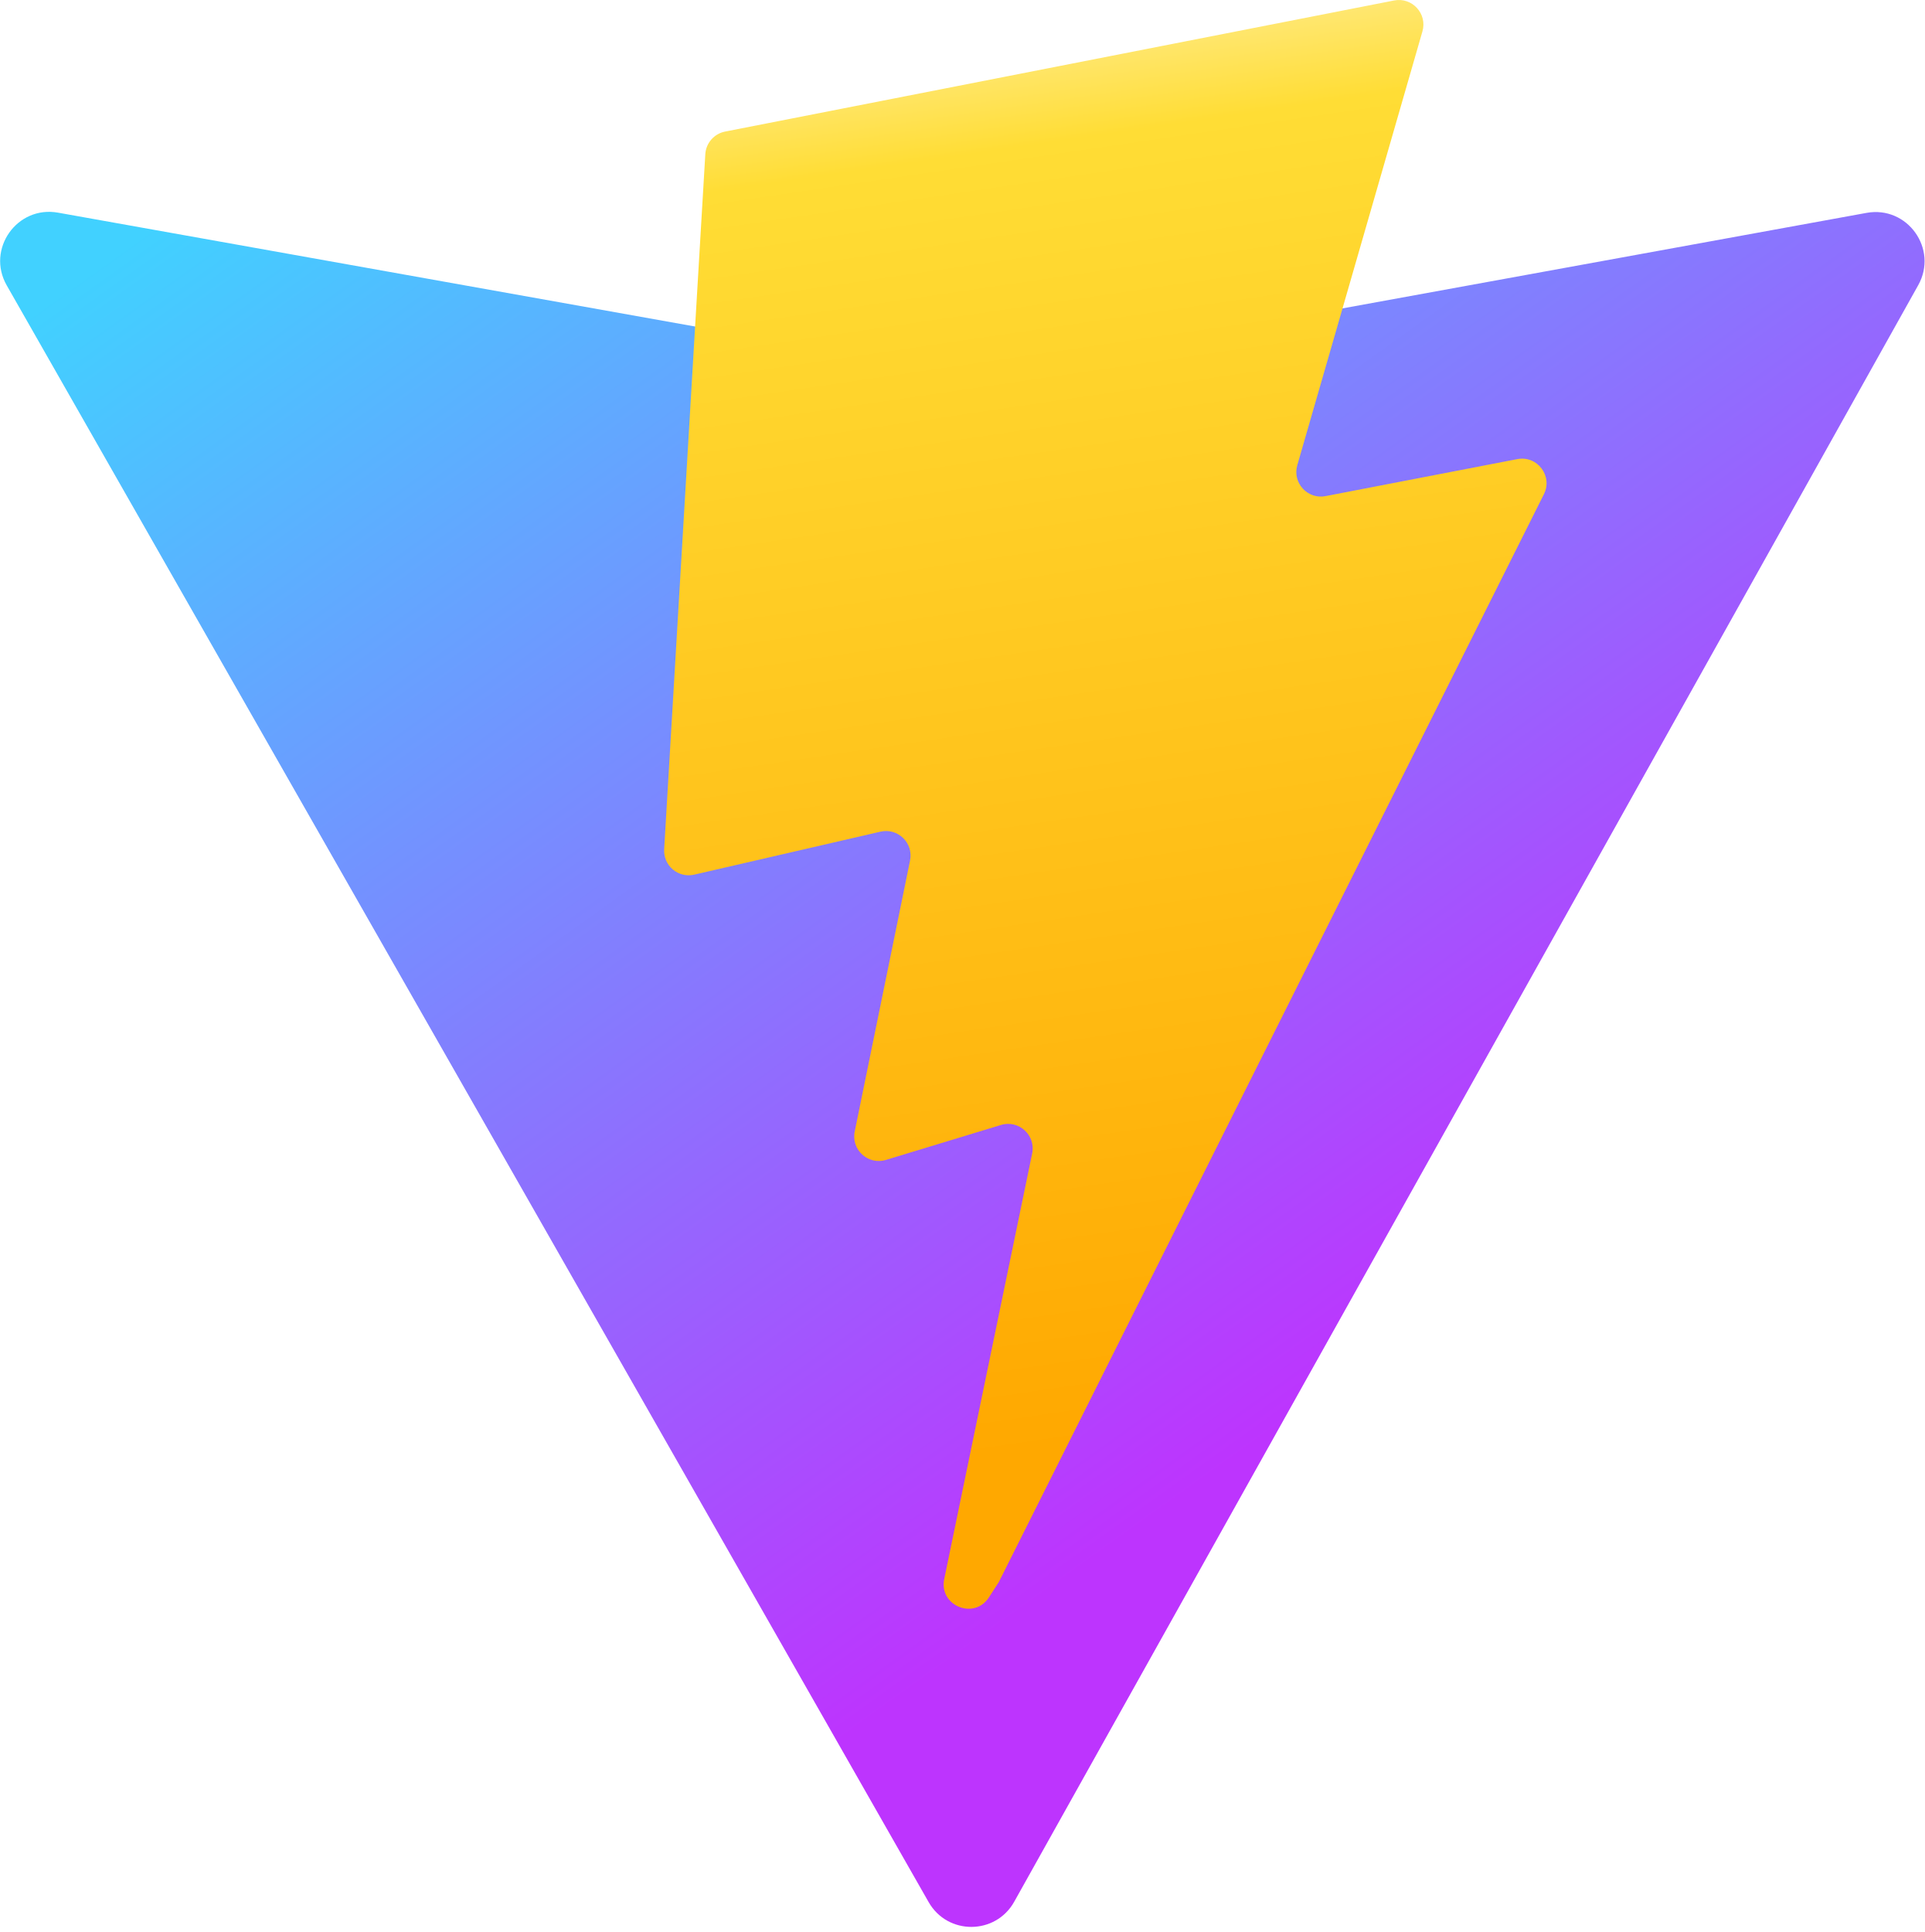
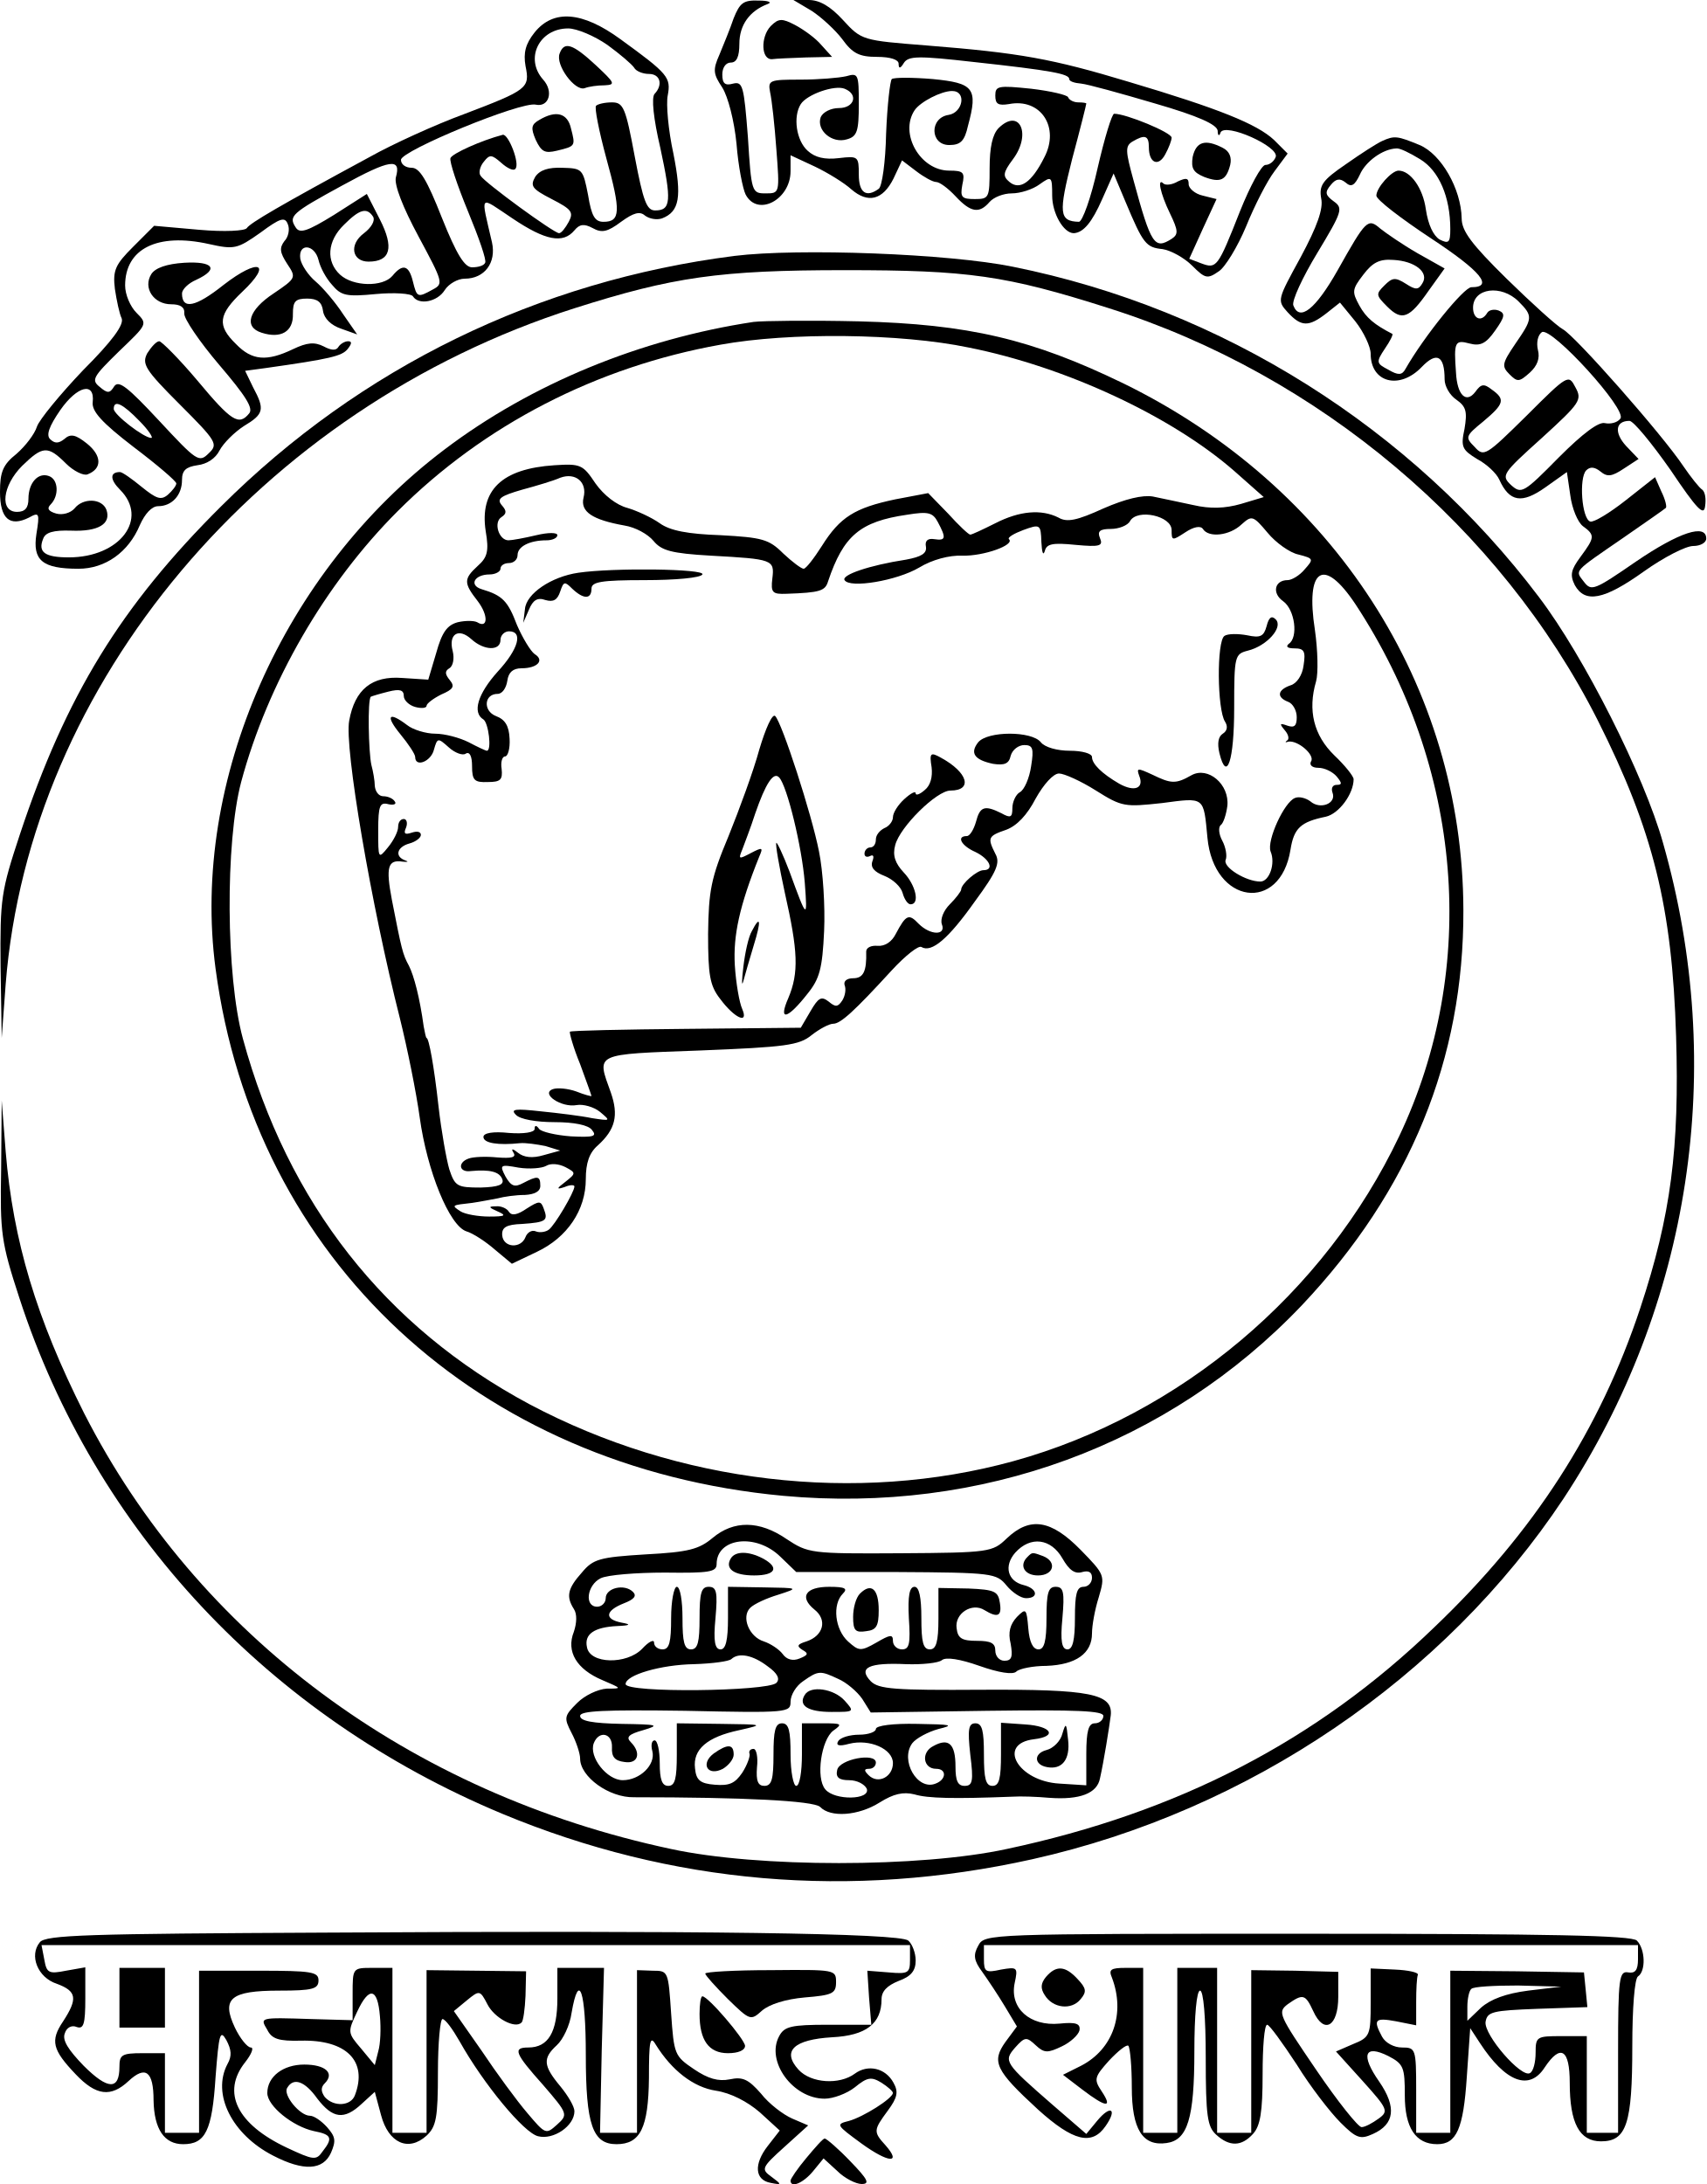
- <svg xmlns="http://www.w3.org/2000/svg" aria-hidden="true" role="img" class="iconify iconify--logos" width="31.88" height="32" preserveAspectRatio="xMidYMid meet" viewBox="0 0 256 257">
-   <defs>
-     <linearGradient id="IconifyId1813088fe1fbc01fb466" x1="-.828%" x2="57.636%" y1="7.652%" y2="78.411%">
-       <stop offset="0%" stop-color="#41D1FF" />
-       <stop offset="100%" stop-color="#BD34FE" />
-     </linearGradient>
-     <linearGradient id="IconifyId1813088fe1fbc01fb467" x1="43.376%" x2="50.316%" y1="2.242%" y2="89.03%">
-       <stop offset="0%" stop-color="#FFEA83" />
-       <stop offset="8.333%" stop-color="#FFDD35" />
-       <stop offset="100%" stop-color="#FFA800" />
-     </linearGradient>
-   </defs>
-   <path fill="url(#IconifyId1813088fe1fbc01fb466)" d="M255.153 37.938L134.897 252.976c-2.483 4.44-8.862 4.466-11.382.048L.875 37.958c-2.746-4.814 1.371-10.646 6.827-9.67l120.385 21.517a6.537 6.537 0 0 0 2.322-.004l117.867-21.483c5.438-.991 9.574 4.796 6.877 9.62Z" />
-   <path fill="url(#IconifyId1813088fe1fbc01fb467)" d="M185.432.063L96.44 17.501a3.268 3.268 0 0 0-2.634 3.014l-5.474 92.456a3.268 3.268 0 0 0 3.997 3.378l24.777-5.718c2.318-.535 4.413 1.507 3.936 3.838l-7.361 36.047c-.495 2.426 1.782 4.5 4.151 3.78l15.304-4.649c2.372-.72 4.652 1.36 4.15 3.788l-11.698 56.621c-.732 3.542 3.979 5.473 5.943 2.437l1.313-2.028l72.516-144.72c1.215-2.423-.88-5.186-3.54-4.672l-25.505 4.922c-2.396.462-4.435-1.77-3.759-4.114l16.646-57.705c.677-2.35-1.37-4.583-3.769-4.113Z" />
+ <svg xmlns="http://www.w3.org/2000/svg" version="1.0" width="300pt" height="384pt" viewBox="0 0 300 384" preserveAspectRatio="xMidYMid meet">
+   <g transform="translate(0,384) scale(0.1,-0.1)" fill="#000000" stroke="none">
+     <path d="M1290 3808 c-6 -18 -18 -47 -25 -64 -12 -27 -11 -34 5 -58 10 -16 21 -58 25 -99 3 -39 11 -79 16 -89 21 -40 79 -9 79 41 l0 28 43 -20 c23 -11 52 -29 64 -40 29 -25 55 -19 74 19 l15 32 25 -19 c13 -10 29 -19 35 -19 6 0 21 -11 34 -25 27 -29 42 -31 60 -10 7 8 24 15 39 15 15 0 37 7 49 16 21 15 22 14 22 -20 0 -31 20 -66 38 -66 17 1 32 19 50 60 l20 45 21 -50 c31 -74 36 -80 65 -83 14 -2 38 -15 52 -29 23 -23 27 -24 47 -10 11 7 33 43 48 79 15 37 37 80 50 97 l23 31 -24 24 c-30 28 -97 55 -255 102 -136 41 -192 51 -355 64 -114 9 -115 9 -148 45 -22 24 -41 35 -60 35 l-27 0 32 -19 c17 -11 42 -34 54 -50 18 -25 30 -31 61 -31 24 0 38 -5 38 -12 0 -9 3 -9 9 1 8 13 26 13 123 2 138 -15 168 -21 168 -30 0 -4 9 -7 21 -8 11 -1 69 -17 130 -35 76 -22 109 -37 110 -48 0 -9 3 -10 5 -3 8 18 104 -25 97 -43 -3 -8 -11 -14 -18 -14 -7 0 -27 -37 -45 -82 -39 -99 -41 -101 -68 -91 l-21 8 24 53 24 52 -24 6 c-14 3 -25 13 -25 20 0 11 -4 12 -19 5 -10 -6 -21 -7 -25 -4 -12 12 -6 -17 11 -52 15 -31 15 -37 3 -45 -30 -19 -36 -11 -67 103 -14 51 -15 60 -2 68 22 13 29 11 29 -10 0 -28 17 -35 29 -12 6 11 11 24 11 29 0 9 -80 42 -101 42 -4 0 -17 -43 -29 -95 -12 -54 -27 -95 -33 -95 -35 1 -36 15 -12 110 14 52 25 96 25 98 0 1 -6 2 -14 2 -8 0 -16 4 -18 9 -1 4 -31 11 -65 15 -58 6 -63 5 -63 -12 0 -15 5 -18 24 -15 56 11 90 -41 62 -94 -22 -44 -43 -58 -61 -43 -12 10 -12 16 6 40 33 44 12 91 -25 55 -11 -11 -16 -34 -16 -71 0 -52 -1 -54 -26 -54 -23 0 -26 3 -22 25 5 22 2 25 -23 25 -51 0 -88 65 -61 106 10 15 47 34 66 34 26 0 19 -38 -6 -42 -34 -5 -33 -53 1 -53 20 0 27 7 33 34 18 66 10 75 -62 82 -36 3 -68 3 -72 0 -3 -3 -8 -46 -10 -96 -1 -49 -7 -93 -13 -97 -22 -16 -35 -7 -35 25 0 32 -1 33 -35 29 -25 -3 -42 1 -55 13 -20 18 -26 60 -12 82 11 17 59 34 77 27 25 -10 17 -34 -10 -34 -14 0 -28 -7 -32 -16 -8 -23 20 -47 46 -39 18 5 21 14 21 62 0 53 -1 55 -22 49 -13 -3 -49 -6 -81 -6 -54 0 -57 -1 -53 -22 3 -13 8 -58 11 -100 6 -78 6 -78 -19 -78 -24 0 -25 2 -31 99 -7 90 -9 98 -26 94 -14 -4 -19 0 -19 16 0 12 6 21 15 21 10 0 15 10 15 33 0 33 18 58 50 70 8 3 1 6 -16 6 -27 1 -33 -4 -44 -31z" />
+     <path d="M940 3783 c-16 -20 -20 -36 -16 -59 8 -39 4 -42 -109 -85 -49 -18 -124 -52 -165 -75 -159 -86 -210 -116 -216 -125 -3 -5 -39 -7 -84 -3 l-79 7 -37 -37 c-31 -31 -36 -41 -32 -74 3 -20 8 -44 12 -52 4 -11 -16 -39 -68 -91 -40 -42 -77 -87 -81 -99 -4 -13 -20 -34 -36 -48 -24 -19 -29 -32 -29 -67 0 -47 17 -62 51 -45 18 10 19 8 13 -29 -7 -46 10 -61 74 -61 47 0 88 29 108 77 9 20 21 33 32 33 24 0 42 19 42 46 0 17 7 23 27 26 17 2 32 12 39 26 7 13 26 32 43 43 35 21 37 29 16 68 l-14 29 37 5 c113 16 133 21 143 33 8 10 8 14 1 14 -6 0 -14 -5 -17 -10 -4 -7 -13 -6 -26 1 -16 8 -29 7 -54 -5 -46 -22 -72 -20 -100 9 -34 33 -31 52 11 92 54 51 29 60 -33 12 -49 -39 -73 -44 -73 -15 0 7 11 18 25 24 41 19 30 33 -21 30 -31 -2 -51 -9 -58 -20 -15 -24 4 -53 35 -53 16 0 24 -5 23 -16 -1 -9 27 -50 61 -90 47 -55 61 -77 53 -86 -18 -22 -31 -14 -91 58 -32 38 -63 69 -67 69 -5 0 -14 -10 -21 -21 -10 -19 -4 -29 57 -90 65 -65 68 -70 51 -86 -17 -17 -21 -14 -87 57 -55 59 -71 72 -79 61 -8 -13 -12 -13 -26 -1 -15 12 -11 18 34 62 50 48 51 48 31 68 -11 11 -20 32 -20 48 0 65 57 93 147 73 45 -10 50 -9 91 20 35 26 43 28 48 15 4 -9 1 -23 -6 -30 -9 -12 -8 -20 5 -40 16 -24 16 -25 -24 -52 -44 -29 -53 -59 -21 -69 34 -11 56 2 55 33 0 22 4 27 25 27 18 0 26 -6 28 -22 2 -13 14 -25 32 -31 l28 -10 -25 36 c-13 20 -35 46 -48 57 -13 11 -25 29 -27 40 -4 28 25 26 32 -2 3 -13 13 -32 24 -44 16 -19 25 -21 77 -16 32 3 62 1 65 -4 10 -16 43 -10 56 11 7 11 23 20 35 20 35 0 56 28 48 64 -20 87 -24 82 36 42 58 -39 89 -45 109 -21 9 11 17 12 32 4 16 -9 26 -7 50 11 22 16 33 19 42 11 8 -6 21 -8 30 -5 31 12 35 38 20 114 -9 41 -13 87 -10 102 6 32 1 38 -83 99 -67 49 -118 53 -151 12z m128 -22 c22 -16 43 -34 47 -40 3 -6 15 -11 26 -11 20 0 25 -19 10 -35 -6 -6 -2 -44 10 -95 20 -93 19 -110 -9 -110 -15 0 -21 16 -36 95 -16 86 -20 95 -40 95 -13 0 -25 -3 -28 -6 -3 -3 5 -44 18 -92 26 -94 25 -112 -5 -112 -15 0 -21 10 -27 47 -9 46 -10 47 -45 48 -25 1 -40 -4 -48 -16 -9 -16 -6 -21 29 -39 35 -18 39 -23 30 -40 -6 -11 -13 -20 -17 -20 -9 0 -131 89 -138 101 -4 5 -1 17 6 25 10 13 14 12 30 -2 11 -10 22 -15 25 -11 9 8 -12 62 -22 60 -38 -10 -89 -33 -92 -41 -2 -6 12 -48 31 -94 19 -46 33 -86 30 -90 -2 -5 -12 -8 -23 -8 -13 0 -27 22 -53 87 -26 66 -39 88 -53 88 -11 0 -19 6 -19 14 0 16 211 103 237 97 23 -5 32 23 13 44 -33 37 -7 90 44 90 15 0 46 -13 69 -29z m-372 -233 c-3 -13 12 -52 40 -104 43 -80 44 -83 25 -93 -27 -15 -28 -14 -35 14 -7 29 -18 32 -36 10 -17 -20 -69 -19 -92 2 -25 23 -23 59 7 88 27 27 40 31 51 14 4 -7 -3 -19 -16 -29 -27 -20 -21 -50 8 -50 39 0 45 25 20 74 l-23 45 -58 -37 c-47 -29 -60 -33 -67 -22 -13 20 -8 25 82 74 84 46 104 49 94 14z m-533 -395 c-2 -16 16 -36 72 -79 41 -31 75 -60 75 -64 0 -4 -7 -13 -15 -20 -12 -10 -20 -7 -46 14 -17 14 -34 26 -38 26 -18 0 -18 -13 0 -31 51 -51 0 -119 -90 -119 -42 0 -55 9 -45 33 4 11 18 15 49 14 48 -2 71 12 62 37 -8 20 -41 21 -56 2 -7 -8 -21 -12 -32 -9 -14 4 -17 9 -10 16 15 15 14 44 -3 50 -19 7 -36 -12 -36 -40 0 -16 -6 -23 -20 -23 -31 0 -26 46 9 81 36 35 45 36 77 4 13 -13 31 -22 38 -19 26 10 25 33 -1 54 -20 16 -29 18 -40 8 -10 -8 -17 -8 -25 0 -7 7 -2 22 18 51 30 43 61 50 57 14z m82 -33 c16 -16 25 -30 21 -30 -13 0 -66 41 -66 51 0 17 16 9 45 -21z" />
+     <path d="M984 3746 c-8 -20 27 -67 44 -61 8 3 23 5 35 5 20 1 18 4 -15 35 -41 38 -56 43 -64 21z" />
+     <path d="M948 3629 c-14 -8 -15 -14 -6 -35 10 -21 16 -24 37 -19 33 8 33 8 25 39 -6 27 -26 33 -56 15z" />
+     <path d="M1355 3794 c-18 -19 -17 -60 3 -58 6 1 33 2 59 3 l46 1 -19 21 c-10 12 -31 27 -46 35 -23 12 -29 12 -43 -2z" />
+     <path d="M2430 3592 c-9 -4 -37 -22 -64 -41 -41 -28 -47 -37 -43 -60 4 -18 -7 -49 -36 -103 -41 -75 -42 -76 -23 -97 24 -26 37 -26 68 -2 l24 19 27 -33 c15 -19 27 -45 27 -57 0 -51 51 -64 90 -23 26 27 40 20 40 -22 0 -12 9 -28 21 -36 17 -12 19 -21 14 -51 -7 -32 -4 -37 22 -53 17 -9 34 -25 39 -36 18 -40 40 -43 81 -14 l38 27 6 -41 c3 -23 13 -47 22 -54 22 -16 21 -20 -4 -54 -17 -23 -19 -32 -10 -50 18 -32 51 -26 121 24 35 25 74 45 87 45 13 0 23 6 23 13 0 27 -48 11 -123 -40 -74 -51 -79 -53 -92 -36 -16 21 -20 16 70 78 39 27 72 50 74 52 2 2 -1 15 -8 29 l-11 25 -52 -41 c-28 -22 -56 -39 -62 -37 -15 5 -20 77 -7 90 7 7 15 6 25 -2 12 -10 20 -9 41 5 l26 17 -22 23 c-21 23 -19 44 6 44 7 0 39 -39 72 -86 47 -70 59 -82 61 -64 2 13 0 25 -5 29 -5 3 -20 22 -33 41 -38 57 -191 230 -212 241 -11 6 -55 46 -99 89 -62 61 -79 84 -79 106 -1 52 -36 113 -74 129 -39 16 -44 17 -66 7z m67 -32 c33 -20 53 -66 53 -123 0 -24 -3 -26 -19 -18 -11 7 -20 26 -24 53 -5 37 -27 68 -48 68 -12 0 -39 -30 -39 -44 0 -7 43 -40 96 -75 88 -58 111 -86 71 -86 -13 0 -83 -86 -116 -144 -6 -11 -13 -11 -30 -1 -21 11 -22 13 -6 37 9 13 15 25 13 26 -31 16 -46 28 -58 50 -13 24 -13 28 7 54 16 21 28 28 53 26 38 -2 63 -22 51 -41 -7 -12 -12 -12 -29 -1 -19 12 -24 11 -38 -3 -15 -15 -15 -17 5 -37 26 -26 39 -21 73 28 l28 39 -48 27 c-26 15 -55 35 -65 43 -22 19 -25 16 -75 -73 -39 -69 -67 -91 -78 -62 -3 8 16 49 42 92 44 73 46 79 29 91 -15 11 -16 16 -5 29 9 11 16 12 26 4 10 -9 16 -5 25 14 10 23 40 45 64 46 6 1 24 -8 42 -19z m173 -250 c26 -26 25 -30 -6 -75 -23 -34 -24 -39 -10 -53 14 -14 17 -14 36 3 13 12 18 25 14 40 -3 13 0 26 7 31 17 10 151 -137 138 -152 -5 -7 -17 -10 -27 -8 -11 3 -39 -18 -81 -60 -62 -63 -66 -65 -84 -49 -18 17 -16 20 54 83 68 62 71 67 59 89 -12 23 -13 23 -86 -50 -71 -70 -75 -73 -91 -55 -17 17 -17 19 15 45 37 31 39 39 15 56 -14 11 -19 10 -29 -4 -16 -21 -32 -6 -34 34 -4 54 -2 58 24 51 19 -5 29 0 45 23 17 24 18 30 6 35 -8 3 -17 1 -20 -4 -10 -17 -25 -11 -25 9 0 35 50 41 80 11z" />
+     <path d="M2097 3564 c-3 -20 1 -27 20 -35 29 -11 39 -6 46 21 3 13 -1 24 -13 30 -31 16 -47 11 -53 -16z" />
+     <path d="M1291 3390 c-345 -44 -657 -196 -902 -440 -177 -176 -273 -333 -354 -577 -33 -100 -35 -112 -34 -232 l2 -126 7 95 c42 529 448 1012 1000 1188 173 55 255 67 475 67 218 0 283 -9 465 -67 369 -117 688 -386 859 -724 98 -195 131 -328 138 -556 6 -197 -9 -315 -63 -478 -71 -214 -187 -394 -362 -561 -207 -200 -451 -326 -752 -390 -152 -33 -438 -33 -590 0 -460 98 -833 376 -1032 766 -84 167 -125 303 -138 460 l-7 90 -1 -121 c-2 -112 0 -128 32 -226 133 -409 439 -736 849 -907 298 -124 613 -151 932 -80 381 85 725 319 934 634 224 340 288 757 175 1153 -33 118 -139 328 -218 432 -224 297 -557 507 -925 581 -112 23 -377 33 -490 19z" />
+     <path d="M1325 3274 c-199 -30 -391 -109 -543 -224 -284 -214 -447 -583 -403 -913 68 -512 461 -877 998 -927 348 -32 678 89 912 335 190 201 285 433 284 695 -1 394 -228 745 -598 926 -161 78 -272 104 -465 109 -85 2 -168 1 -185 -1z m378 -45 c171 -34 357 -121 467 -217 l52 -46 -40 -12 c-28 -8 -54 -9 -84 -2 -24 5 -56 12 -71 15 -18 3 -48 -4 -87 -21 -46 -21 -64 -25 -79 -16 -30 15 -68 12 -111 -10 -22 -11 -41 -20 -44 -20 -3 0 -20 16 -39 37 l-35 36 -58 -11 c-71 -15 -97 -31 -129 -82 -14 -22 -28 -40 -32 -40 -4 0 -20 12 -36 27 -25 25 -37 28 -110 32 -58 2 -89 8 -107 21 -14 10 -40 22 -57 27 -19 5 -41 22 -56 43 -22 33 -26 35 -72 32 -93 -6 -132 -44 -121 -116 6 -35 3 -46 -14 -61 -25 -23 -25 -30 0 -62 19 -25 18 -49 -1 -37 -6 3 -21 3 -34 0 -19 -5 -28 -18 -38 -54 l-14 -47 -46 3 c-53 4 -83 -20 -93 -75 -9 -46 39 -326 89 -523 13 -52 29 -131 35 -175 13 -94 52 -190 82 -200 11 -3 34 -18 50 -32 l30 -25 44 21 c53 25 86 73 86 128 0 28 6 46 21 59 31 28 37 53 23 93 -25 70 -32 67 157 74 150 6 174 9 196 27 14 11 31 20 38 20 13 0 37 22 103 94 24 26 47 44 52 41 18 -11 48 15 94 80 39 53 45 68 36 84 -14 28 -13 31 19 42 19 7 37 26 52 55 14 25 31 44 41 44 9 0 38 -13 65 -30 46 -29 51 -29 116 -22 76 10 73 12 80 -61 11 -117 128 -133 146 -21 6 38 18 49 62 58 23 5 49 40 49 66 0 5 -15 24 -34 42 -36 35 -47 79 -32 130 4 14 3 55 -2 90 -17 109 15 130 71 46 189 -287 218 -639 77 -936 -131 -276 -385 -490 -678 -571 -276 -76 -589 -39 -851 100 -254 136 -425 353 -504 643 -30 110 -31 345 -3 451 47 175 148 349 275 476 152 152 350 254 568 293 121 22 316 20 436 -5z m-677 -264 c-6 -25 16 -39 72 -49 19 -3 41 -15 51 -27 14 -17 31 -22 101 -26 109 -6 112 -7 108 -40 -3 -25 0 -28 25 -27 59 2 68 5 73 22 27 80 56 105 139 117 37 6 45 4 54 -13 15 -28 14 -33 -6 -30 -12 2 -17 -3 -15 -13 2 -12 -8 -18 -35 -23 -65 -10 -114 -27 -108 -36 9 -15 92 -1 131 22 23 14 53 22 76 21 38 -1 93 19 82 29 -3 3 9 10 25 16 30 11 31 10 32 -21 1 -18 3 -25 6 -16 3 13 14 15 54 11 43 -4 49 -2 43 12 -5 12 0 16 19 16 14 0 30 6 34 14 13 22 73 9 73 -16 0 -19 1 -19 24 -4 15 10 27 12 31 6 10 -16 47 -12 68 8 18 16 20 16 46 -15 14 -17 39 -35 54 -38 27 -7 27 -8 11 -26 -9 -11 -23 -19 -30 -19 -23 0 -28 -23 -8 -37 21 -15 27 -64 10 -75 -6 -5 -2 -8 10 -8 17 0 20 -5 16 -30 -2 -17 -12 -32 -23 -35 -23 -8 -25 -21 -4 -29 8 -3 15 -15 15 -27 0 -15 -4 -19 -16 -15 -14 5 -15 4 -5 -8 7 -8 8 -16 4 -18 -4 -3 -3 -4 2 -2 17 3 48 -24 40 -35 -3 -6 2 -11 13 -11 11 0 25 -7 32 -15 10 -12 10 -15 0 -15 -7 0 -10 -6 -7 -14 7 -19 -22 -30 -39 -15 -8 6 -20 9 -27 6 -19 -7 -50 -75 -43 -94 9 -21 -2 -53 -18 -53 -25 0 -66 25 -61 38 3 7 0 23 -6 34 -6 11 -7 23 -3 27 5 3 10 19 12 34 4 38 -34 70 -63 54 -28 -16 -36 -15 -69 1 -26 12 -28 12 -23 -2 9 -22 -8 -29 -35 -14 -31 18 -48 35 -48 47 0 6 -17 11 -39 11 -22 0 -44 6 -51 15 -16 20 -93 20 -110 0 -15 -19 -7 -31 26 -38 20 -3 28 0 31 14 3 11 14 19 24 19 15 0 17 -6 12 -37 -3 -21 -12 -42 -20 -46 -7 -4 -13 -17 -13 -28 0 -16 -3 -18 -19 -9 -30 15 -38 12 -45 -15 -4 -14 -11 -25 -16 -25 -19 0 -10 -17 15 -28 25 -12 34 -32 14 -32 -11 0 -39 -24 -39 -34 0 -3 -9 -15 -20 -26 -11 -11 -17 -26 -14 -35 8 -20 -20 -20 -41 1 -17 18 -22 16 -40 -18 -7 -14 -19 -22 -32 -21 -11 1 -20 -3 -20 -10 1 -35 -5 -47 -23 -47 -11 0 -17 -5 -15 -12 3 -7 1 -19 -4 -27 -8 -12 -12 -12 -24 -2 -13 10 -18 7 -32 -17 l-17 -29 -201 -2 c-111 -1 -203 -3 -205 -5 -1 -2 6 -28 18 -57 11 -30 20 -55 20 -56 0 -1 -12 2 -27 8 -14 5 -33 7 -41 4 -22 -8 15 -33 42 -28 11 2 30 -3 41 -12 19 -16 19 -16 -14 -11 -19 4 -60 9 -90 12 -45 5 -54 4 -44 -6 7 -8 36 -13 68 -13 34 0 60 -5 66 -14 9 -11 3 -13 -37 -11 -27 2 -52 8 -56 13 -5 7 -8 7 -8 0 0 -6 -19 -9 -45 -7 -28 3 -45 0 -45 -7 0 -11 26 -15 64 -11 10 1 30 -2 45 -5 l26 -8 -29 -8 c-20 -6 -35 -4 -45 4 -10 8 -13 8 -8 0 5 -8 -4 -10 -29 -8 -20 2 -42 1 -50 -2 -20 -7 -17 -25 4 -22 33 3 50 -1 55 -14 4 -10 -6 -14 -38 -15 -41 0 -45 2 -55 32 -5 17 -14 67 -19 111 -8 72 -17 120 -21 120 -1 0 -3 9 -5 20 -7 51 -17 89 -26 107 -11 20 -13 29 -30 116 -11 58 -7 71 19 67 9 -1 11 0 5 2 -20 7 -15 24 7 30 11 3 20 10 20 15 0 6 -7 7 -16 4 -12 -4 -15 -2 -10 9 3 8 1 15 -4 15 -6 0 -10 -6 -10 -14 0 -8 -8 -24 -18 -36 -17 -21 -17 -20 -17 30 0 44 3 50 18 46 9 -2 15 0 11 5 -3 5 -12 9 -20 9 -8 0 -14 8 -15 18 0 9 -3 26 -6 37 -5 22 -7 115 -1 120 2 1 15 5 31 9 20 5 27 3 27 -8 0 -7 9 -16 20 -19 11 -3 20 -2 20 2 0 4 12 13 26 20 21 9 24 14 15 25 -9 11 -9 16 -1 21 7 4 9 18 6 30 -8 30 10 42 33 21 22 -20 51 -21 51 -1 0 8 7 15 15 15 25 0 17 -31 -20 -71 -35 -39 -45 -72 -25 -84 9 -6 15 -55 6 -55 -2 0 -17 7 -32 15 -16 8 -42 15 -59 15 -16 0 -39 7 -49 15 -33 25 -39 17 -12 -16 14 -17 26 -35 26 -40 0 -19 28 -8 33 13 6 21 7 21 26 4 11 -10 25 -15 30 -11 7 4 11 -5 11 -22 0 -25 4 -29 28 -28 22 0 26 4 24 23 -2 12 1 22 6 22 5 0 9 14 8 31 -1 23 -8 34 -24 40 -23 9 -21 39 3 39 8 0 15 10 17 23 2 15 10 22 25 22 28 0 41 14 23 25 -7 5 -21 28 -31 51 -16 42 -25 52 -62 63 -23 7 -13 26 14 26 10 0 19 5 19 10 0 6 7 10 15 10 8 0 15 6 15 14 0 15 21 26 51 26 10 0 19 4 19 9 0 5 -16 5 -37 0 -21 -5 -43 -9 -49 -9 -17 0 -27 32 -12 41 9 6 9 11 0 21 -9 11 -2 16 36 27 26 7 56 16 67 21 27 10 48 -8 41 -35z m-32 -1203 c-16 -12 -16 -14 -1 -9 9 4 17 4 17 1 0 -10 -35 -69 -45 -76 -5 -4 -16 -6 -23 -3 -7 3 -15 -2 -18 -10 -8 -21 -39 -19 -41 3 -1 14 7 19 35 20 43 3 46 6 38 27 -5 14 -8 14 -30 0 -16 -11 -26 -13 -31 -6 -3 6 -14 11 -23 10 -14 0 -13 -2 3 -9 16 -7 14 -9 -15 -9 -19 0 -42 4 -50 9 -17 11 -16 11 20 15 14 2 34 6 45 8 11 3 32 6 48 6 17 1 27 6 27 16 0 18 -5 18 -30 5 -15 -8 -21 -6 -31 11 -11 21 -10 22 23 16 19 -3 41 -1 48 3 8 5 22 4 34 -2 19 -10 19 -11 0 -26z" />
+     <path d="M1017 2833 c-48 -7 -92 -37 -94 -64 l-3 -24 10 23 c7 17 15 22 29 17 14 -4 21 0 26 15 6 18 8 18 21 5 20 -19 34 -19 34 0 0 12 17 15 94 15 53 0 98 4 101 10 6 10 -157 12 -218 3z" />
+     <path d="M2227 2739 c-5 -18 -11 -21 -34 -16 -16 3 -34 3 -40 -1 -14 -9 -13 -130 1 -151 5 -8 4 -16 -4 -21 -8 -5 -10 -17 -6 -34 13 -53 26 -13 26 79 0 92 1 95 24 101 33 8 63 41 49 55 -7 7 -12 4 -16 -12z" />
+     <path d="M1335 2522 c-10 -37 -35 -105 -54 -152 -31 -74 -35 -96 -36 -172 0 -72 3 -91 21 -114 25 -34 51 -46 39 -18 -5 11 -11 45 -13 77 -3 52 8 104 43 191 7 16 6 17 -15 6 -21 -11 -22 -11 -15 6 4 11 15 39 23 64 18 52 32 74 42 63 14 -15 40 -122 45 -185 5 -66 4 -65 -27 20 -11 29 -22 52 -23 50 -2 -2 5 -42 15 -88 23 -102 25 -140 6 -185 -18 -41 -2 -38 34 8 21 26 26 44 29 110 2 43 -2 106 -9 140 -13 66 -65 226 -77 238 -5 5 -17 -22 -28 -59z" />
+     <path d="M1638 2491 c2 -17 -2 -32 -12 -40 -9 -8 -16 -10 -16 -6 0 5 -9 0 -20 -10 -11 -10 -20 -24 -20 -32 0 -7 -7 -16 -15 -19 -8 -4 -15 -12 -15 -20 0 -8 -4 -14 -10 -14 -5 0 -10 -5 -10 -11 0 -5 4 -7 10 -4 6 3 7 -1 4 -9 -4 -11 3 -19 21 -26 15 -6 29 -19 32 -30 3 -11 9 -20 14 -20 17 0 9 34 -12 56 -15 16 -20 30 -15 48 8 32 73 96 97 96 40 0 31 32 -17 58 -18 10 -20 8 -16 -17z" />
+     <path d="M1322 2203 c-6 -10 -12 -38 -15 -63 -3 -25 -3 -36 0 -25 3 11 11 39 18 62 14 45 12 55 -3 26z" />
+     <path d="M1253 1136 c-24 -20 -42 -25 -118 -29 -81 -5 -92 -8 -112 -32 -25 -28 -28 -42 -14 -64 6 -9 5 -25 0 -40 -14 -35 5 -66 50 -85 35 -15 35 -15 8 -15 -16 -1 -39 -12 -52 -25 -23 -23 -24 -26 -10 -53 8 -15 15 -36 15 -45 0 -32 51 -69 95 -68 190 0 315 -6 327 -17 18 -19 67 -16 105 8 24 15 41 19 61 14 23 -7 69 -8 172 -4 14 1 43 0 65 -2 54 -4 84 8 89 34 7 31 16 88 19 111 4 38 -36 46 -227 45 -153 -1 -181 1 -195 15 -23 24 -3 33 62 30 28 -1 57 2 63 7 7 6 32 2 66 -10 34 -12 59 -16 65 -10 5 5 29 10 53 10 52 2 80 22 80 57 0 14 5 42 12 64 11 38 11 39 -32 83 -52 53 -89 59 -130 20 -25 -24 -30 -25 -187 -26 -158 -1 -162 0 -200 25 -48 33 -93 33 -130 2z m119 -33 l28 -27 176 0 c170 -1 176 -2 194 -24 10 -12 25 -22 34 -22 23 0 20 17 -4 23 -29 7 -35 34 -15 57 27 30 63 25 83 -10 12 -21 22 -28 35 -24 11 3 17 0 17 -10 0 -9 -7 -16 -15 -16 -12 0 -15 -13 -15 -55 0 -39 -4 -55 -13 -55 -10 0 -13 14 -9 55 4 46 2 55 -12 55 -13 0 -16 -11 -16 -55 0 -41 -4 -55 -14 -55 -10 0 -16 13 -18 37 -3 35 -4 36 -20 20 -12 -13 -16 -27 -11 -47 4 -23 2 -30 -11 -30 -9 0 -16 8 -16 18 0 13 -8 17 -32 17 -26 0 -34 4 -36 22 -4 26 27 46 49 32 23 -14 31 -11 27 13 -3 20 -9 23 -55 25 l-53 1 0 -54 c0 -41 -4 -54 -15 -54 -12 0 -15 13 -15 55 0 37 -4 55 -12 55 -9 0 -12 -16 -10 -55 3 -45 1 -55 -12 -55 -9 0 -16 7 -16 15 0 12 -5 11 -29 -3 -28 -16 -31 -15 -50 2 -23 21 -28 65 -9 84 9 9 4 12 -24 12 -42 0 -53 -18 -26 -40 23 -18 16 -46 -14 -56 -16 -5 -18 -8 -7 -15 11 -6 10 -9 -5 -15 -12 -5 -23 -2 -30 8 -6 8 -21 18 -33 22 -26 8 -40 43 -24 59 7 7 29 17 49 23 37 12 37 12 -25 13 l-63 1 0 -55 c0 -39 -4 -55 -13 -55 -10 0 -13 14 -9 55 4 46 2 55 -12 55 -13 0 -16 -11 -16 -55 0 -42 -3 -55 -15 -55 -12 0 -15 13 -15 55 0 30 -4 55 -10 55 -5 0 -10 -25 -10 -55 0 -42 -3 -55 -15 -55 -8 0 -15 5 -15 12 0 6 -9 2 -21 -11 -27 -28 -92 -27 -97 3 -5 23 13 35 53 37 24 1 25 3 8 6 -31 6 -29 21 4 34 18 7 23 13 16 20 -15 15 -48 7 -48 -11 0 -8 -7 -15 -15 -15 -23 0 -18 38 6 50 12 6 63 10 113 10 78 -1 91 1 91 15 0 46 69 55 112 13z m-22 -193 c17 -12 22 -22 15 -29 -16 -15 -265 -18 -265 -2 0 16 62 34 120 35 33 1 62 5 66 9 13 12 38 7 64 -13z m124 -22 c14 -6 33 -22 42 -35 l15 -24 205 3 c158 2 204 0 204 -9 0 -7 -7 -13 -15 -13 -11 0 -15 -13 -15 -54 l0 -55 -47 3 c-73 4 -111 70 -45 78 42 5 31 23 -15 26 l-43 3 0 -55 c0 -43 -3 -56 -15 -56 -12 0 -15 13 -15 55 0 42 -3 55 -15 55 -12 0 -14 -10 -9 -55 6 -47 4 -55 -10 -55 -12 0 -16 9 -16 34 0 40 -12 51 -39 36 -22 -11 -18 -40 5 -40 19 0 18 -19 -1 -26 -32 -13 -63 41 -41 71 7 9 28 20 46 25 29 7 23 8 -37 9 -43 1 -73 -3 -73 -9 0 -5 -13 -10 -29 -10 -17 0 -33 -5 -37 -11 -5 -8 1 -10 19 -5 36 9 77 -9 77 -34 0 -24 -26 -38 -43 -21 -8 8 -8 11 1 11 7 0 12 5 12 11 0 18 -64 6 -68 -13 -3 -13 3 -18 21 -18 14 0 27 -7 31 -15 7 -20 -57 -21 -73 -1 -17 20 -7 87 14 103 17 12 15 13 -18 13 l-37 0 0 -55 c0 -30 -4 -55 -10 -55 -5 0 -10 25 -10 55 0 42 -3 55 -15 55 -12 0 -15 -13 -15 -55 0 -43 -3 -55 -16 -55 -11 0 -15 8 -13 33 2 17 -1 32 -6 32 -6 0 -9 -4 -7 -9 1 -4 -4 -19 -13 -33 -13 -19 -23 -23 -48 -21 -26 2 -33 8 -35 29 -4 33 21 55 78 67 44 10 43 10 -32 11 l-78 1 0 -55 c0 -42 -3 -55 -15 -55 -11 0 -15 11 -15 40 0 22 -4 40 -9 40 -5 0 -7 -8 -4 -19 6 -24 -22 -51 -52 -51 -28 0 -60 41 -51 65 9 23 33 18 32 -7 -1 -17 5 -24 22 -26 24 -4 30 16 11 35 -9 9 -3 14 22 21 30 9 26 10 -38 11 -51 1 -73 5 -73 14 0 9 42 11 185 9 181 -4 185 -3 185 16 0 12 10 28 22 36 27 19 30 19 62 4z" />
+     <path d="M1285 1100 c-11 -18 5 -30 41 -30 38 0 45 14 15 30 -25 13 -48 13 -56 0z" />
+     <path d="M1807 1103 c-16 -15 -6 -33 18 -33 28 0 34 24 9 34 -19 7 -19 7 -27 -1z" />
+     <path d="M1512 1038 c-7 -7 -12 -25 -12 -41 0 -24 4 -28 23 -25 18 2 22 9 22 37 0 37 -13 49 -33 29z" />
+     <path d="M1415 860 c-12 -19 6 -30 47 -30 40 0 41 0 23 20 -19 21 -60 27 -70 10z" />
+     <path d="M1868 792 c-3 -13 -16 -26 -28 -29 -23 -6 -22 -26 1 -30 26 -5 41 13 37 48 -3 30 -4 31 -10 11z" />
+     <path d="M1255 757 c-24 -18 -11 -41 16 -27 10 6 19 17 19 25 0 19 -11 19 -35 2z" />
+     <path d="M574 442 c-419 -2 -494 -4 -504 -17 -19 -23 -4 -62 30 -73 35 -13 37 -26 11 -66 -23 -34 -19 -50 22 -93 36 -38 62 -41 93 -12 30 28 44 17 44 -34 1 -51 19 -77 52 -77 39 0 51 23 57 118 6 77 8 84 19 65 9 -17 10 -28 2 -42 -28 -53 8 -124 80 -161 54 -28 88 -26 102 5 9 21 8 28 -7 45 -10 11 -23 20 -30 20 -18 0 -48 37 -40 49 11 19 31 12 53 -19 27 -35 47 -38 78 -9 l23 21 11 -41 c13 -49 48 -65 80 -36 17 16 20 31 20 112 0 51 4 93 8 93 5 0 18 -18 30 -39 42 -75 113 -161 138 -167 27 -7 64 18 64 44 0 8 -11 27 -25 44 -30 36 -31 49 -6 72 11 10 23 35 26 57 13 75 25 38 25 -74 0 -123 12 -157 54 -157 42 0 56 29 57 116 0 66 2 76 12 59 28 -45 66 -75 106 -81 26 -4 55 -19 77 -38 l35 -32 -21 -27 c-25 -32 -23 -60 5 -65 20 -4 20 -3 1 11 -18 13 -17 16 23 52 l42 38 -28 12 c-16 7 -41 26 -55 44 -22 25 -32 30 -55 25 -20 -4 -38 1 -63 18 -34 23 -35 26 -40 98 -5 74 -5 75 -32 75 l-28 1 0 -143 0 -143 -32 0 -33 0 3 145 4 145 -41 0 -41 0 0 -54 c0 -59 -16 -86 -51 -86 -28 0 -24 -10 26 -66 44 -51 44 -52 24 -70 -19 -17 -20 -17 -52 21 -18 21 -54 70 -80 109 l-49 70 23 19 c22 18 23 18 36 -7 12 -24 49 -44 60 -32 3 2 6 24 7 47 l1 43 -87 1 -88 1 0 -143 0 -143 -30 0 -30 0 0 145 0 145 -35 0 c-35 0 -35 0 -35 -46 l0 -46 -72 2 c-93 3 -91 3 -78 -19 8 -16 20 -20 59 -19 80 2 118 -36 95 -96 -7 -19 -37 -21 -53 -3 -7 10 -7 17 0 24 18 18 1 33 -36 33 -37 0 -65 -21 -65 -50 0 -23 45 -59 82 -67 31 -6 34 -12 15 -36 -11 -16 -16 -15 -63 7 -87 41 -115 97 -73 150 11 14 16 26 10 26 -6 0 -19 16 -28 35 -24 51 -8 65 78 65 59 0 69 3 69 18 0 15 -12 17 -105 17 l-105 0 0 -142 0 -143 -30 0 -30 0 0 70 0 70 -40 0 c-36 0 -40 -3 -40 -24 0 -41 -20 -41 -63 2 -27 28 -38 45 -33 57 3 10 12 15 21 11 12 -4 15 5 15 50 l0 55 -34 -6 c-30 -6 -34 -4 -38 19 l-5 26 763 0 764 0 0 -26 c0 -23 -3 -25 -37 -22 l-38 3 3 -47 4 -48 -76 0 c-65 0 -77 -3 -86 -20 -24 -44 24 -110 80 -110 15 0 39 9 53 20 22 18 29 19 47 8 11 -7 20 -15 20 -18 -1 -10 -52 -42 -77 -49 -24 -6 -23 -7 22 -40 47 -34 71 -36 42 -3 -22 24 -21 27 4 61 17 23 19 33 10 49 -14 26 -45 33 -68 16 -27 -20 -77 -17 -99 7 -30 33 -8 53 59 57 60 3 87 24 87 67 0 14 10 24 30 32 22 8 30 18 30 36 0 13 -6 29 -13 35 -15 13 -363 18 -1023 14z m94 -147 c2 -21 1 -49 -3 -62 l-6 -24 -24 29 c-24 28 -24 29 -7 65 21 45 36 42 40 -8z" />
+     <path d="M1720 419 c-9 -16 -8 -26 7 -46 10 -14 28 -41 40 -61 l21 -35 -20 -27 c-25 -35 -18 -50 57 -119 62 -56 95 -64 119 -29 21 30 9 38 -15 9 l-19 -23 -59 51 c-85 74 -87 77 -66 101 17 19 20 19 36 4 15 -14 21 -14 46 -2 15 7 29 20 31 28 2 12 -6 15 -35 12 -52 -5 -88 27 -79 71 6 28 5 29 -24 24 -27 -6 -30 -4 -30 18 l0 25 575 0 575 0 0 -25 c0 -19 -5 -25 -17 -23 -16 3 -18 -9 -18 -140 l0 -142 -27 0 -28 0 0 85 0 85 -45 0 c-43 0 -45 -1 -45 -29 0 -17 -4 -33 -10 -36 -15 -9 -81 67 -78 90 3 18 12 20 91 23 l88 3 -3 31 -3 30 -118 2 -117 1 0 -142 0 -143 -30 0 -30 0 0 75 c0 73 -1 75 -25 75 -14 0 -29 8 -35 19 -16 30 -13 34 25 27 l35 -7 0 41 c0 22 1 43 3 48 1 4 -17 8 -40 9 l-43 2 0 -60 c0 -57 -1 -61 -31 -73 l-30 -13 47 -52 c44 -49 46 -53 28 -66 -11 -8 -24 -15 -30 -15 -6 0 -42 45 -80 101 -66 97 -68 101 -50 115 27 19 31 18 45 -12 19 -42 44 -27 44 25 l0 44 -76 2 -77 1 0 -143 0 -143 -30 0 -30 0 0 145 0 145 -35 0 -35 0 0 -145 0 -145 -30 0 -30 0 0 145 0 145 -31 0 c-26 0 -30 -3 -24 -17 24 -63 2 -126 -54 -155 l-32 -16 34 -26 c42 -32 54 -33 34 -3 -14 21 -13 25 13 54 16 17 31 29 34 26 3 -4 6 -36 6 -73 0 -74 19 -104 61 -98 37 5 49 43 49 161 0 64 4 107 10 107 6 0 10 -46 10 -118 0 -103 3 -121 18 -135 24 -22 45 -21 65 1 13 14 17 39 17 105 0 48 3 87 8 87 4 0 27 -32 52 -70 24 -39 59 -84 77 -102 28 -28 35 -30 57 -20 38 17 42 47 11 92 -33 47 -26 66 16 45 27 -14 29 -20 29 -69 0 -57 19 -86 57 -86 34 0 46 27 52 118 l6 86 17 -26 c45 -69 87 -85 114 -43 28 42 44 32 44 -27 0 -71 17 -103 55 -103 45 0 55 31 55 167 0 67 4 119 10 123 14 9 13 48 -2 63 -9 9 -151 12 -580 12 -563 0 -567 0 -578 -21z m967 -79 c-39 -5 -66 -15 -83 -30 l-24 -23 0 25 c0 13 3 28 7 31 3 4 40 6 82 6 l76 -2 -58 -7z" />
+     <path d="M210 327 l0 -52 40 0 40 0 0 52 0 53 -40 0 -40 0 0 -53z" />
+     <path d="M1240 370 c0 -3 18 -23 40 -45 39 -38 40 -38 60 -20 13 11 41 20 75 23 49 4 55 7 55 27 0 22 -2 22 -115 21 -63 0 -115 -3 -115 -6z" />
+     <path d="M1839 364 c-9 -11 -10 -20 -2 -32 14 -23 47 -27 63 -7 11 13 10 19 -5 35 -22 24 -38 25 -56 4z" />
+     <path d="M1230 299 c0 -46 16 -69 50 -69 18 0 30 5 30 13 -1 12 -65 87 -75 87 -3 0 -5 -14 -5 -31z" />
+     <path d="M1418 46 c-16 -19 -28 -37 -28 -40 0 -14 23 -4 40 17 l18 22 24 -22 c13 -13 33 -23 43 -23 15 0 11 8 -20 40 -21 22 -42 40 -45 40 -3 0 -17 -16 -32 -34z" />
+   </g>
</svg>
